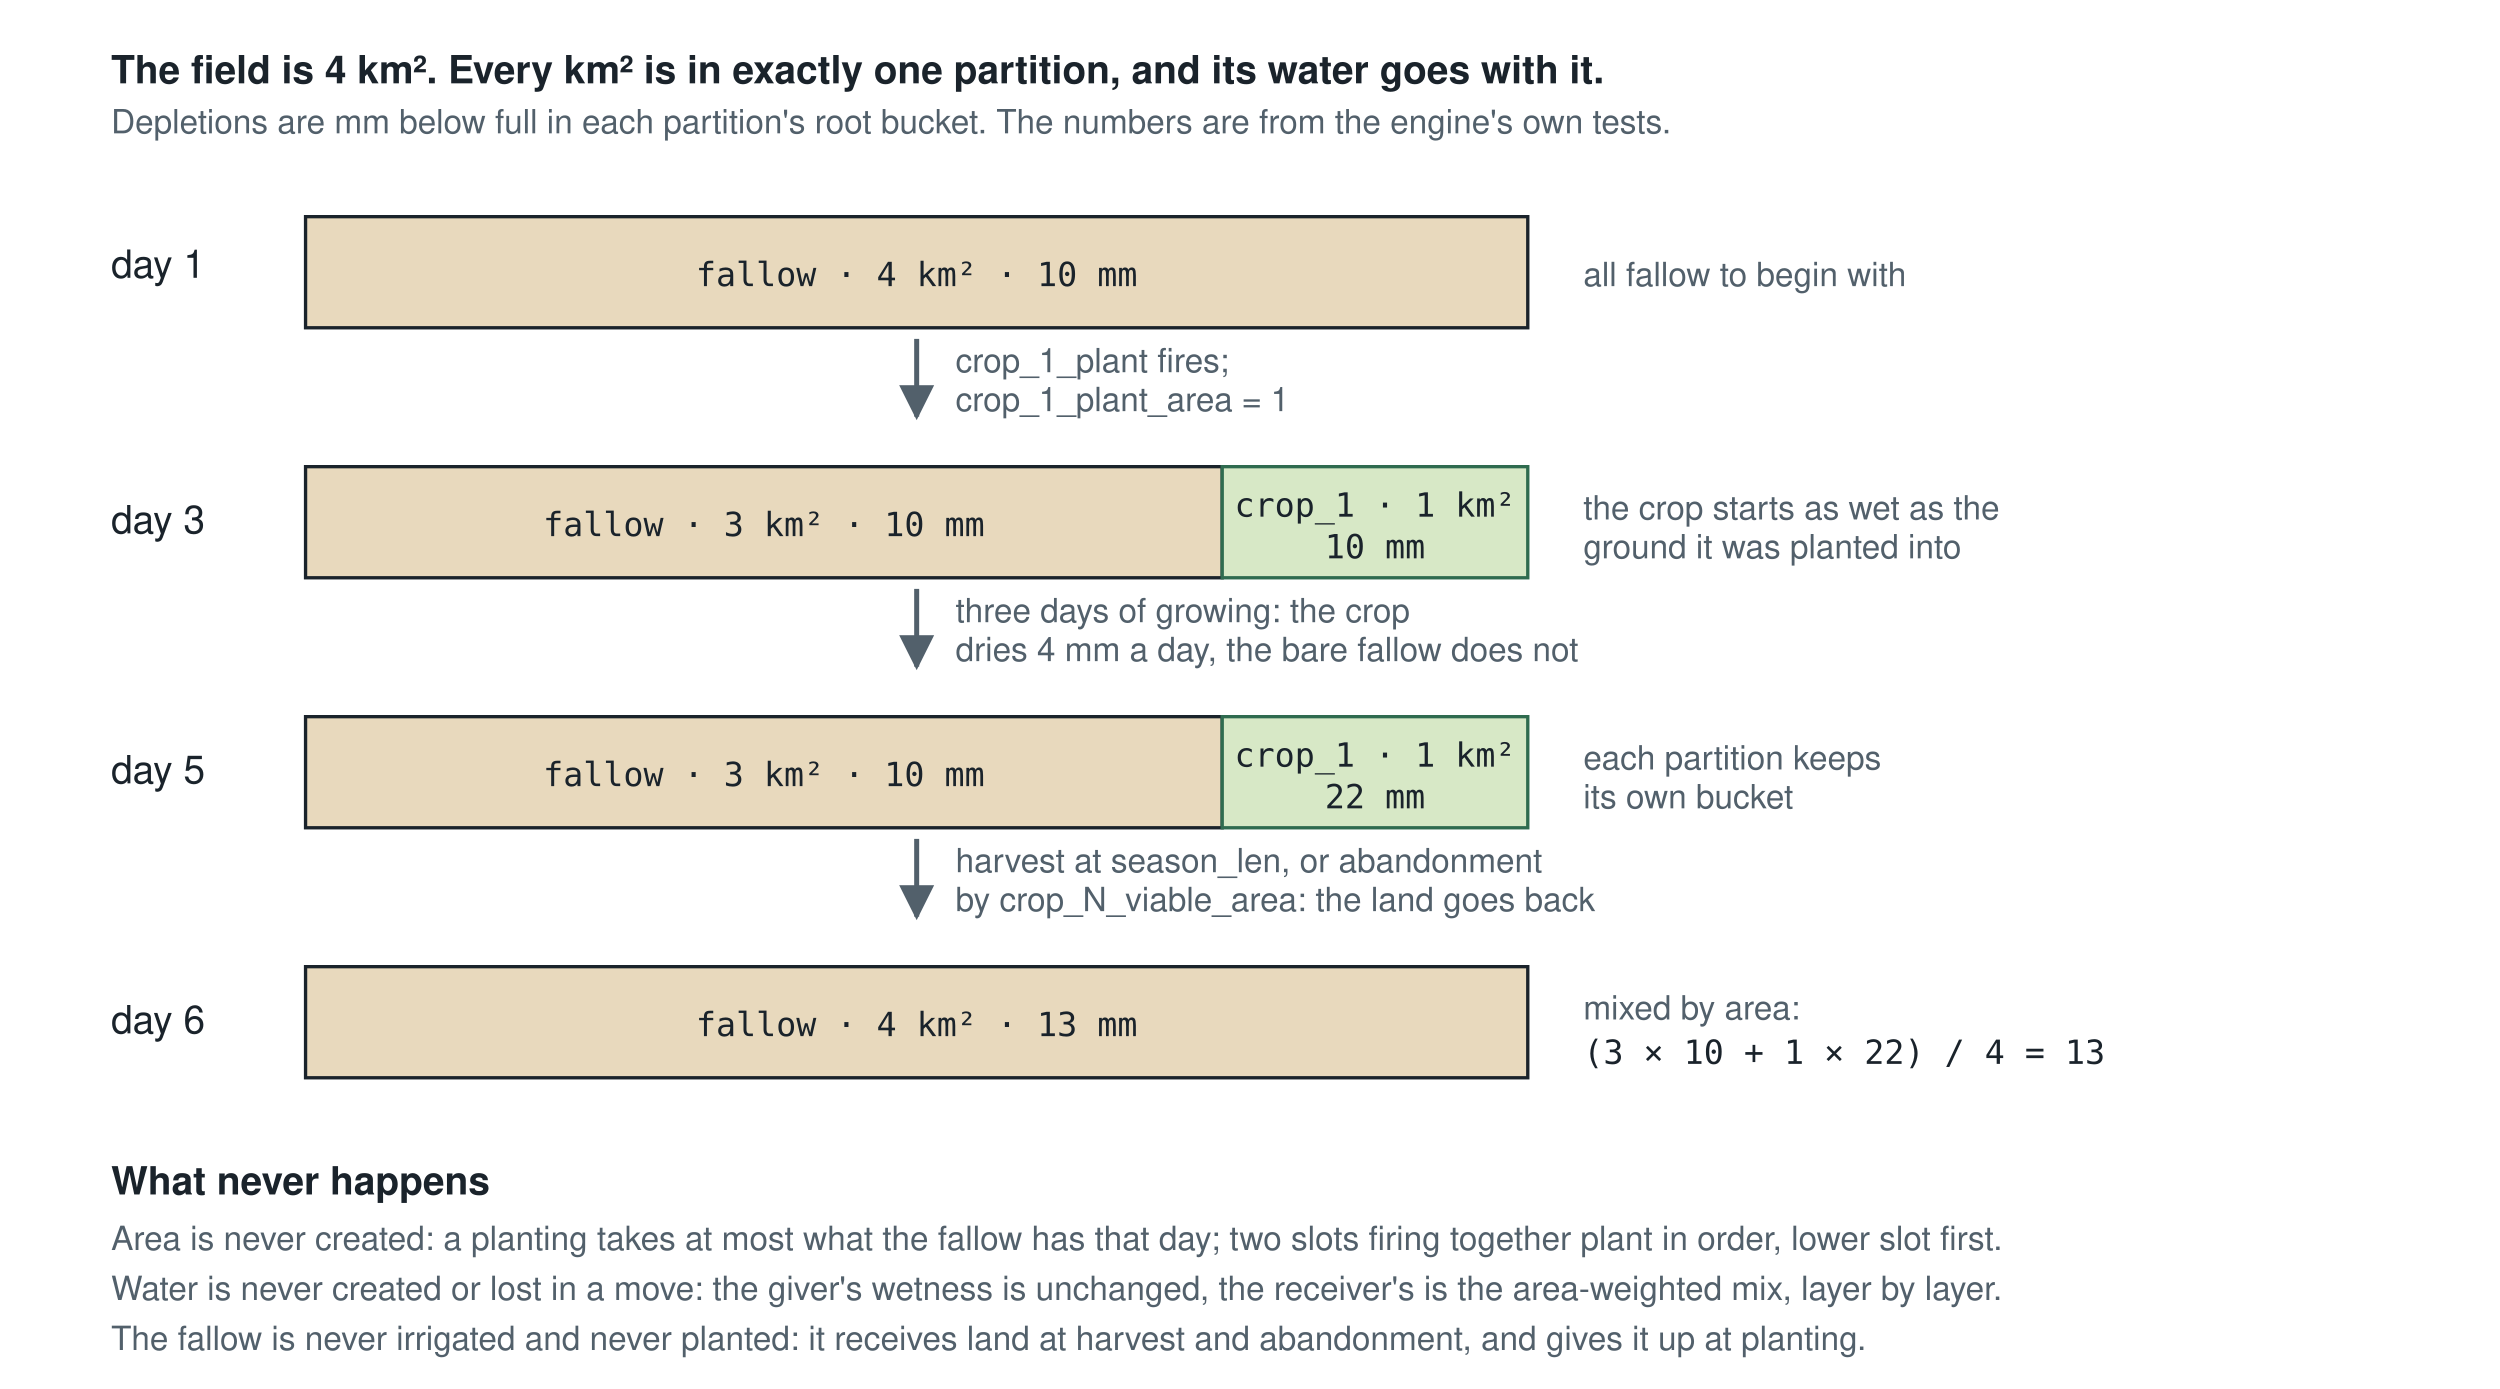
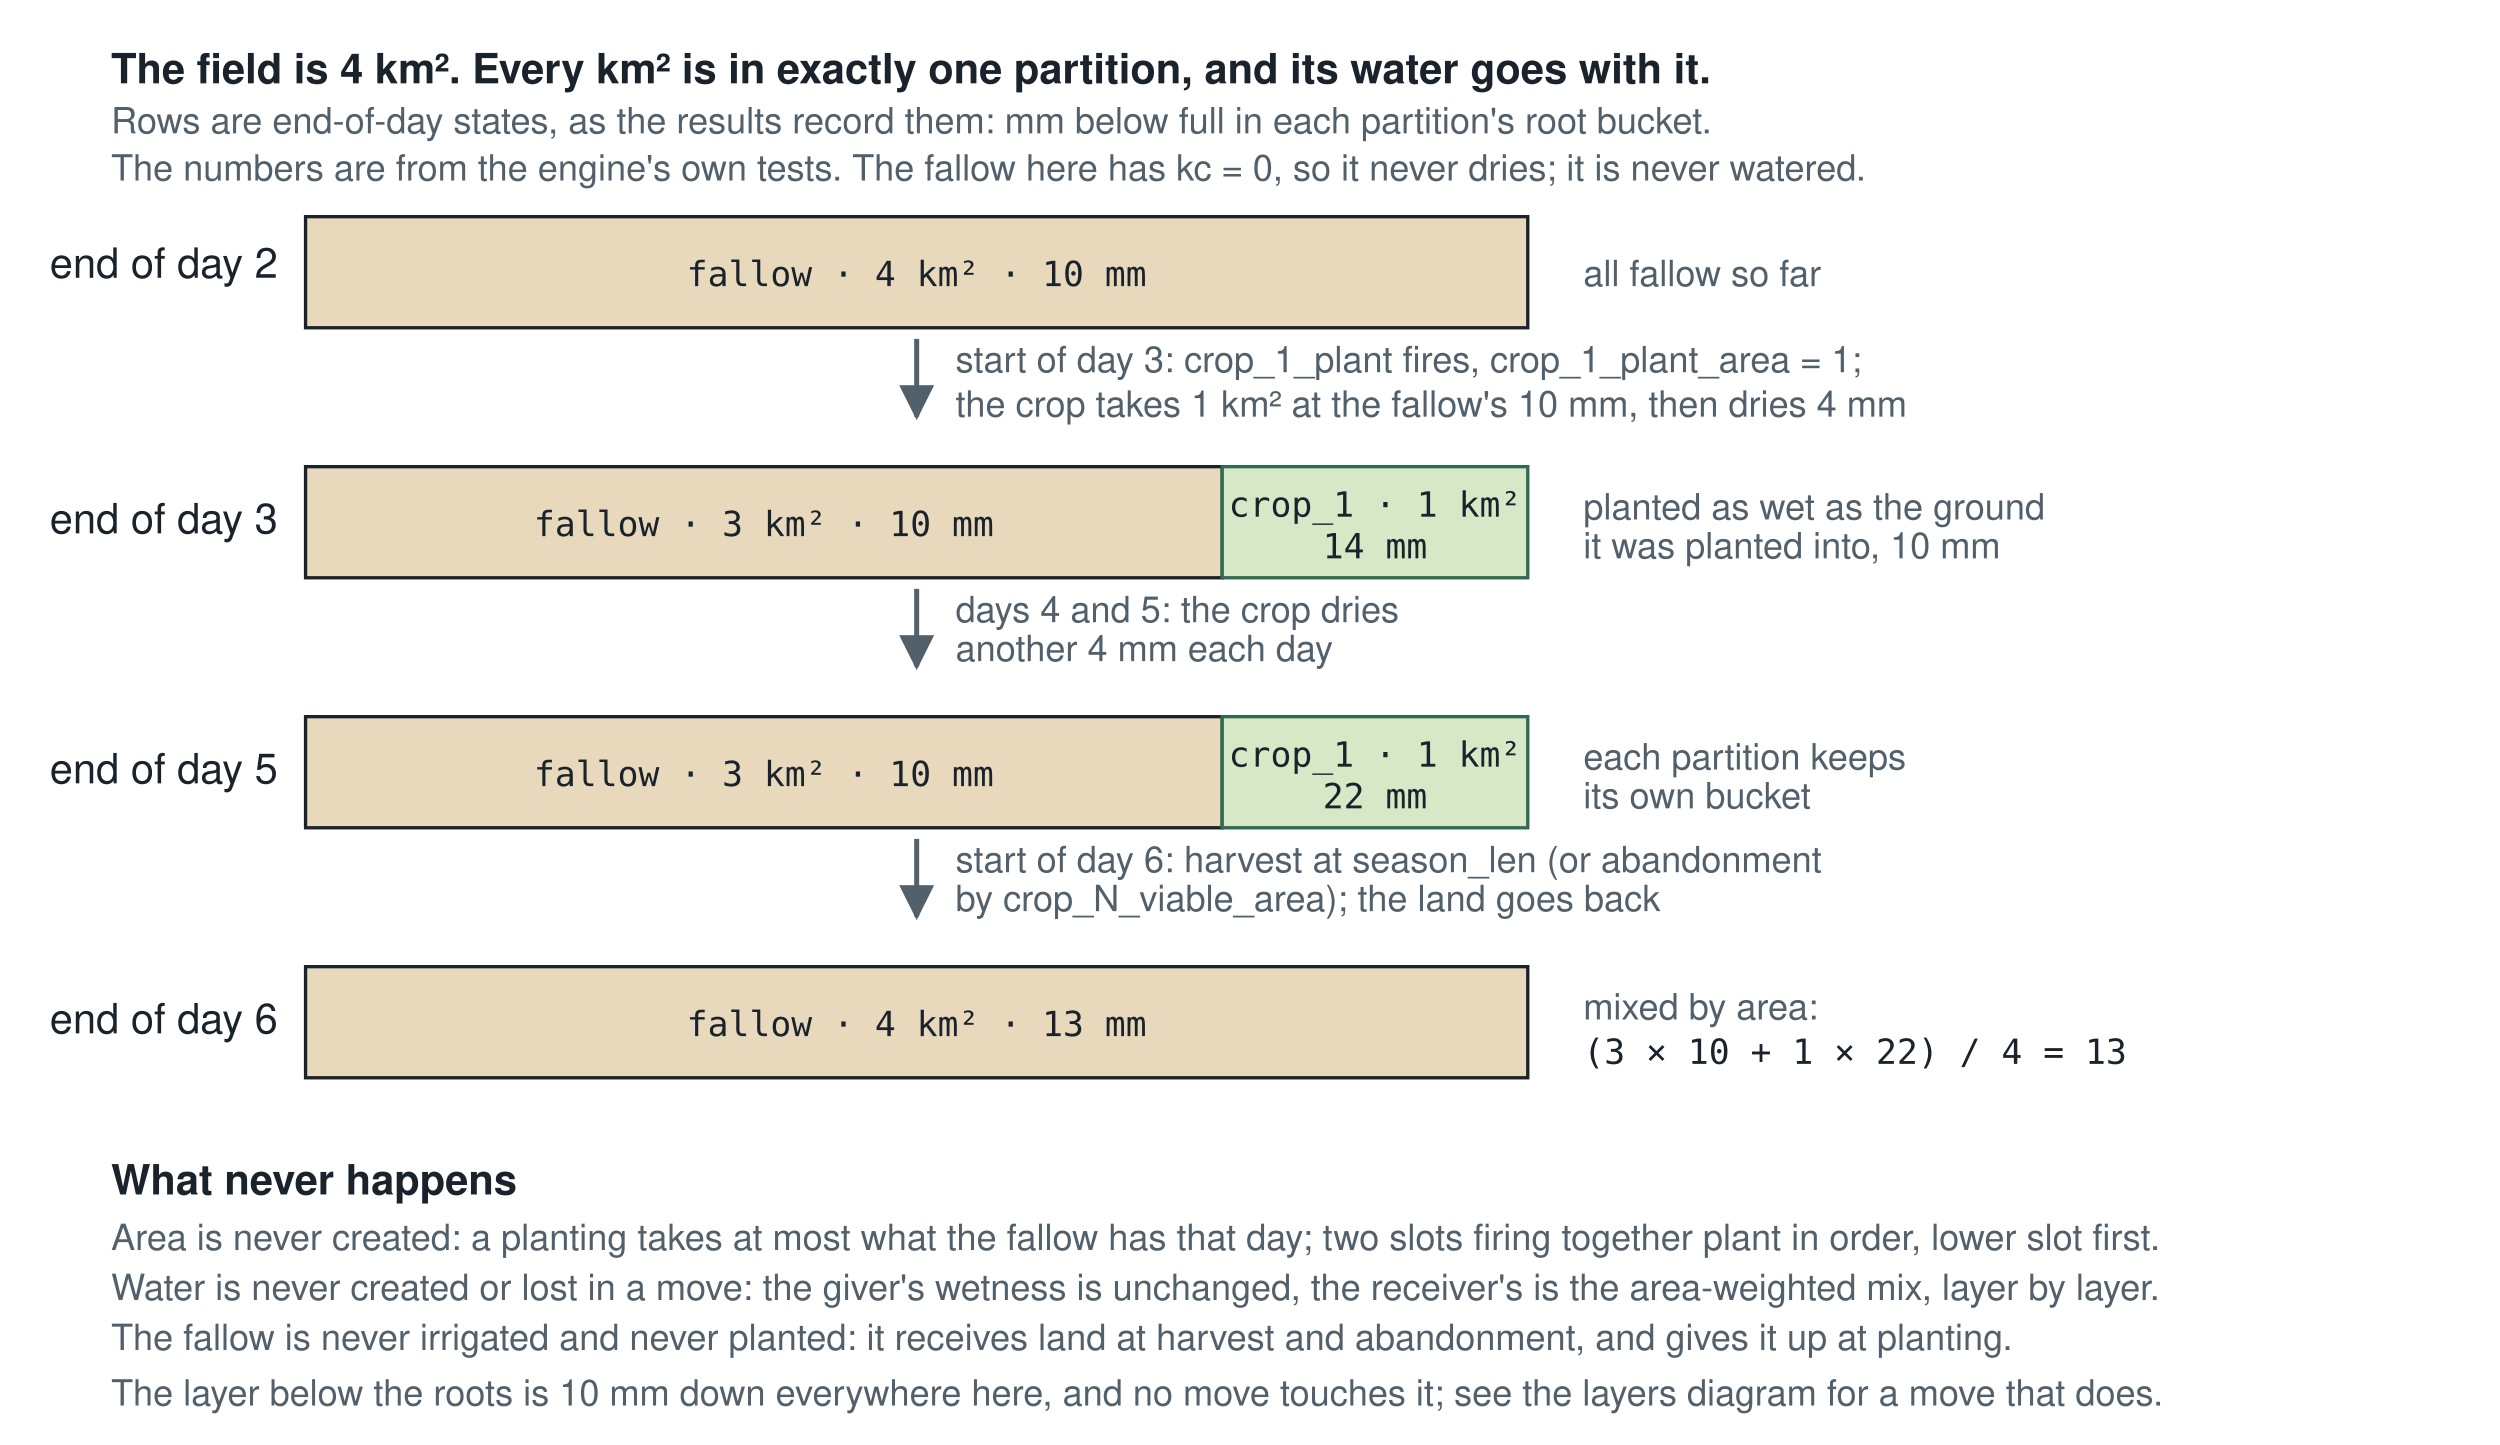
- <svg xmlns="http://www.w3.org/2000/svg" width="900" height="500" viewBox="0 0 900 500" font-family="IBM Plex Sans, system-ui, -apple-system, Segoe UI, Helvetica, Arial, sans-serif" font-size="14" fill="#1a232b">
+ <svg xmlns="http://www.w3.org/2000/svg" width="900" height="520" viewBox="0 0 900 520" font-family="IBM Plex Sans, system-ui, -apple-system, Segoe UI, Helvetica, Arial, sans-serif" font-size="15" fill="#1a232b">
  <defs>
    <marker id="a" viewBox="0 0 10 10" refX="9" refY="5" markerWidth="7" markerHeight="7" orient="auto-start-reverse">
      <path d="M0,0 L10,5 L0,10 z" fill="#52606b" />
    </marker>
  </defs>
  <style>
    .fallow { fill:#e8d9bd; stroke:#1a232b; stroke-width:1.2; }
    .crop   { fill:#d7e8c6; stroke:#2f6b4f; stroke-width:1.2; }
-     .lbl { font-size:14px; }
-     .small { font-size:12px; fill:#52606b; }
-     .mono { font-family: IBM Plex Mono, Menlo, Consolas, monospace; font-size:12px; }
+     .lbl { font-size:15px; }
+     .small { font-size:13px; fill:#52606b; }
+     .mono { font-family: IBM Plex Mono, Menlo, Consolas, monospace; font-size:12.5px; }
    .mv { stroke:#52606b; stroke-width:1.8; fill:none; marker-end:url(#a); }
  </style>
  <text x="40" y="30" class="lbl" font-weight="600">The field is 4 km². Every km² is in exactly one partition, and its water goes with it.</text>
-   <text x="40" y="48" class="small">Depletions are mm below full in each partition's root bucket. The numbers are from the engine's own tests.</text>
-   <text x="40" y="100" class="lbl">day 1</text>
+   <text x="40" y="48" class="small">Rows are end-of-day states, as the results record them: mm below full in each partition's root bucket.</text>
+   <text x="40" y="65" class="small">The numbers are from the engine's own tests. The fallow here has kc = 0, so it never dries; it is never watered.</text>
+   <text x="100" y="100" text-anchor="end" class="lbl">end of day 2</text>
  <rect x="110" y="78" width="440" height="40" class="fallow" />
  <text x="330" y="103" text-anchor="middle" class="mono">fallow · 4 km² · 10 mm</text>
-   <text x="570" y="103" class="small">all fallow to begin with</text>
+   <text x="570" y="103" class="small">all fallow so far</text>
  <path class="mv" d="M330,122 L330,150" />
-   <text x="344" y="134" class="small">crop_1_plant fires;</text>
-   <text x="344" y="148" class="small">crop_1_plant_area = 1</text>
-   <text x="40" y="192" class="lbl">day 3</text>
+   <text x="344" y="134" class="small">start of day 3: crop_1_plant fires, crop_1_plant_area = 1;</text>
+   <text x="344" y="150" class="small">the crop takes 1 km² at the fallow's 10 mm, then dries 4 mm</text>
+   <text x="100" y="192" text-anchor="end" class="lbl">end of day 3</text>
  <rect x="110" y="168" width="330" height="40" class="fallow" />
  <text x="275" y="193" text-anchor="middle" class="mono">fallow · 3 km² · 10 mm</text>
  <rect x="440" y="168" width="110" height="40" class="crop" />
  <text x="495" y="186" text-anchor="middle" class="mono">crop_1 · 1 km²</text>
-   <text x="495" y="201" text-anchor="middle" class="mono">10 mm</text>
-   <text x="570" y="187" class="small">the crop starts as wet as the</text>
-   <text x="570" y="201" class="small">ground it was planted into</text>
+   <text x="495" y="201" text-anchor="middle" class="mono">14 mm</text>
+   <text x="570" y="187" class="small">planted as wet as the ground</text>
+   <text x="570" y="201" class="small">it was planted into, 10 mm</text>
  <path class="mv" d="M330,212 L330,240" />
-   <text x="344" y="224" class="small">three days of growing: the crop</text>
-   <text x="344" y="238" class="small">dries 4 mm a day, the bare fallow does not</text>
-   <text x="40" y="282" class="lbl">day 5</text>
+   <text x="344" y="224" class="small">days 4 and 5: the crop dries</text>
+   <text x="344" y="238" class="small">another 4 mm each day</text>
+   <text x="100" y="282" text-anchor="end" class="lbl">end of day 5</text>
  <rect x="110" y="258" width="330" height="40" class="fallow" />
  <text x="275" y="283" text-anchor="middle" class="mono">fallow · 3 km² · 10 mm</text>
  <rect x="440" y="258" width="110" height="40" class="crop" />
  <text x="495" y="276" text-anchor="middle" class="mono">crop_1 · 1 km²</text>
  <text x="495" y="291" text-anchor="middle" class="mono">22 mm</text>
  <text x="570" y="277" class="small">each partition keeps</text>
  <text x="570" y="291" class="small">its own bucket</text>
  <path class="mv" d="M330,302 L330,330" />
-   <text x="344" y="314" class="small">harvest at season_len, or abandonment</text>
-   <text x="344" y="328" class="small">by crop_N_viable_area: the land goes back</text>
-   <text x="40" y="372" class="lbl">day 6</text>
+   <text x="344" y="314" class="small">start of day 6: harvest at season_len (or abandonment</text>
+   <text x="344" y="328" class="small">by crop_N_viable_area); the land goes back</text>
+   <text x="100" y="372" text-anchor="end" class="lbl">end of day 6</text>
  <rect x="110" y="348" width="440" height="40" class="fallow" />
  <text x="330" y="373" text-anchor="middle" class="mono">fallow · 4 km² · 13 mm</text>
  <text x="570" y="367" class="small">mixed by area:</text>
  <text x="570" y="383" class="mono">(3 × 10 + 1 × 22) / 4 = 13</text>
  <text x="40" y="430" class="lbl" font-weight="600">What never happens</text>
  <text x="40" y="450" class="small">Area is never created: a planting takes at most what the fallow has that day; two slots firing together plant in order, lower slot first.</text>
  <text x="40" y="468" class="small">Water is never created or lost in a move: the giver's wetness is unchanged, the receiver's is the area-weighted mix, layer by layer.</text>
  <text x="40" y="486" class="small">The fallow is never irrigated and never planted: it receives land at harvest and abandonment, and gives it up at planting.</text>
+   <text x="40" y="506" class="small">The layer below the roots is 10 mm down everywhere here, and no move touches it; see the layers diagram for a move that does.</text>
</svg>
